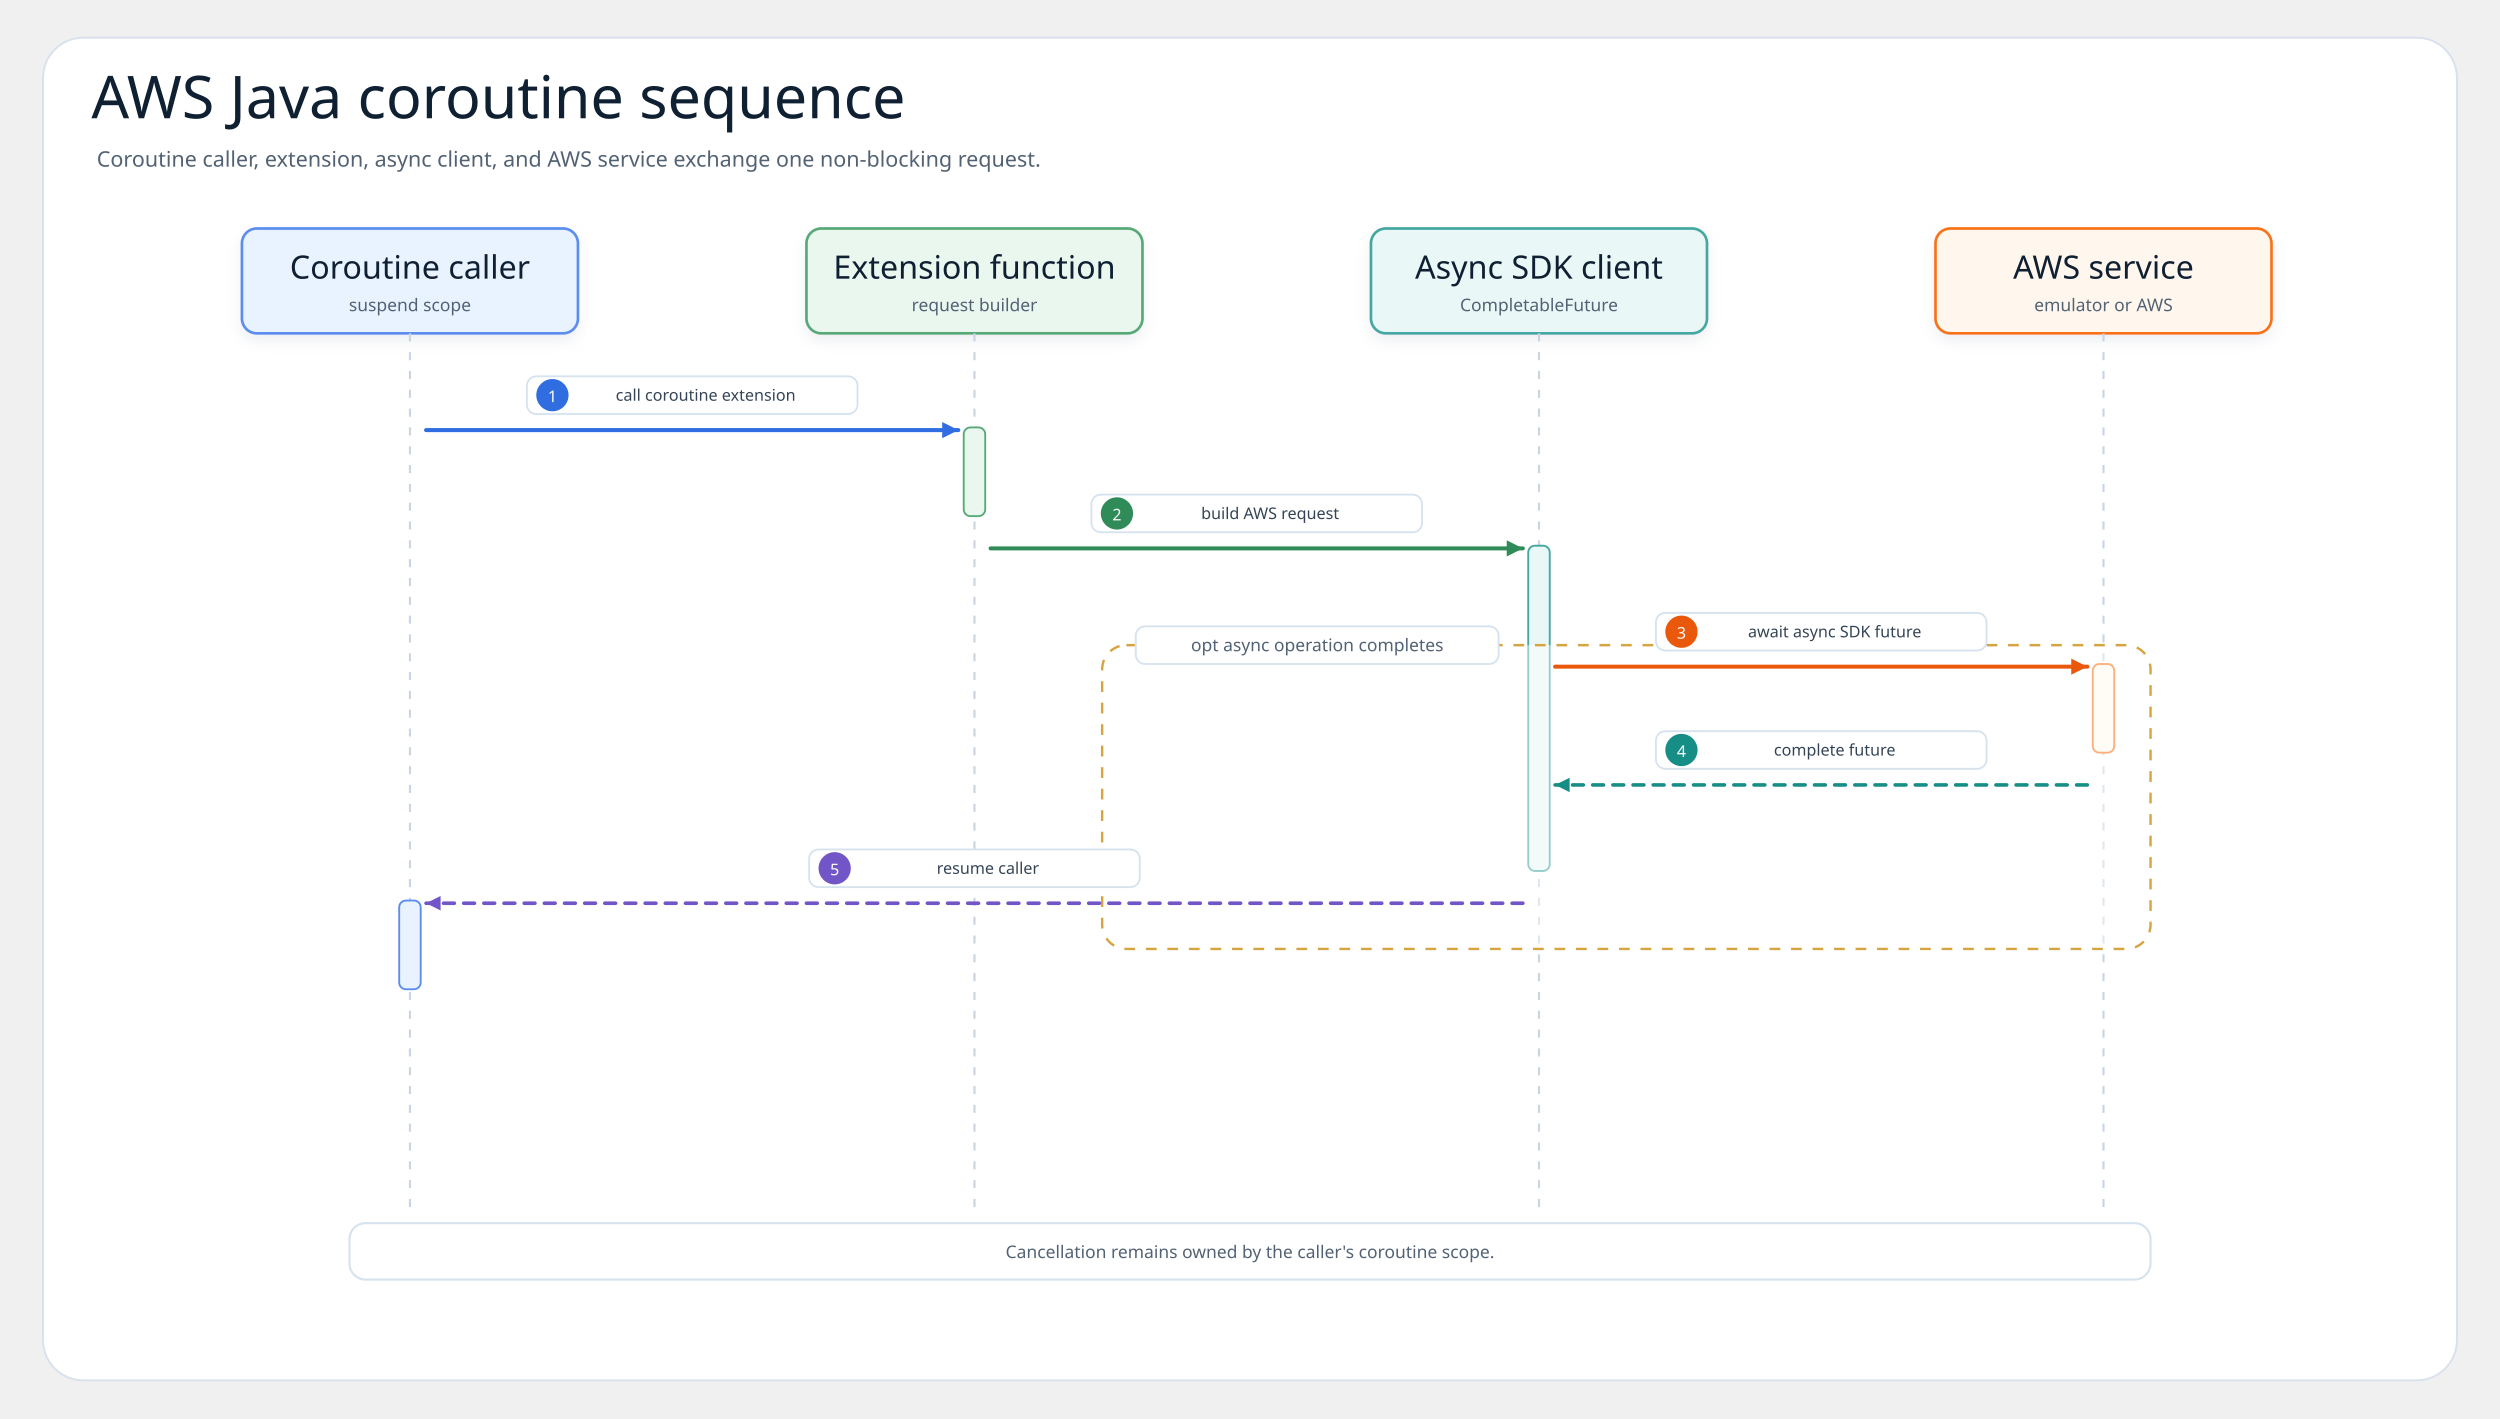
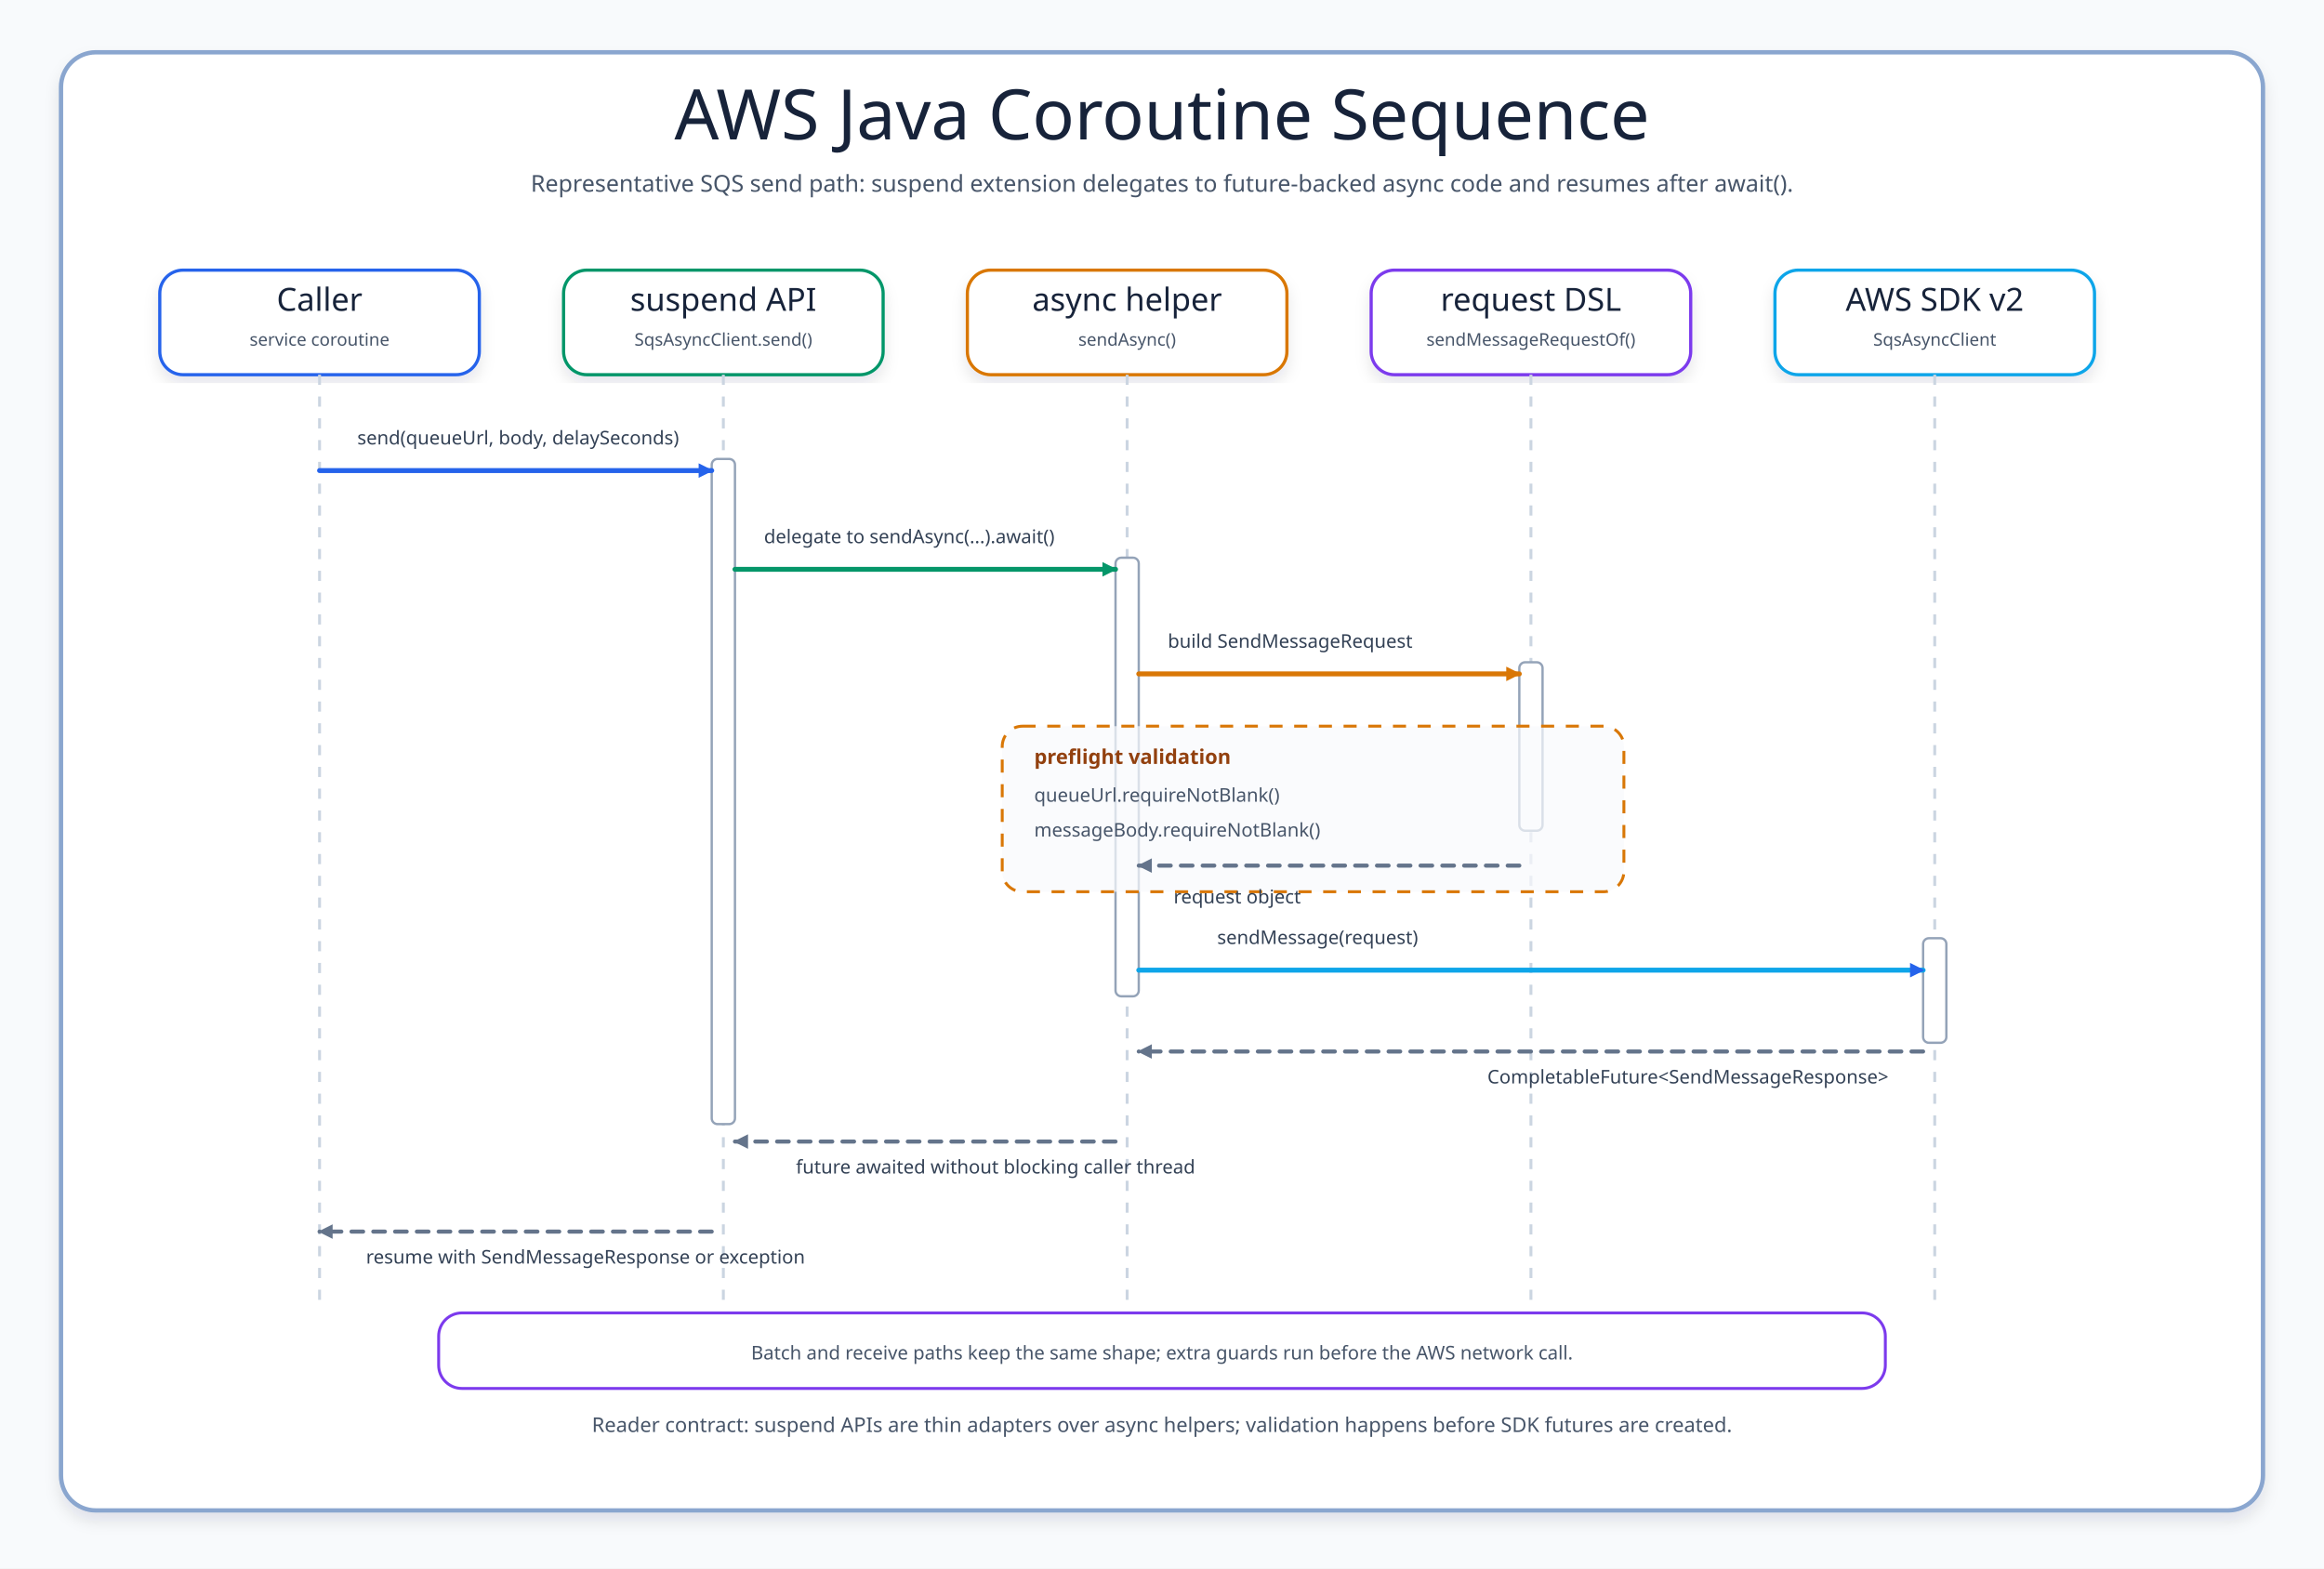
- <svg xmlns="http://www.w3.org/2000/svg" width="1860" height="1055" viewBox="0 0 1860 1055" role="img" aria-label="AWS Java coroutine sequence">
+ <svg xmlns="http://www.w3.org/2000/svg" width="1600" height="1080" viewBox="0 0 1600 1080" role="img" aria-label="AWS Java coroutine sequence">
  <defs>
-     <filter id="shadow" x="-10%" y="-10%" width="120%" height="130%">
-       <feDropShadow dx="0" dy="5" stdDeviation="5" flood-color="#AAB7C6" flood-opacity="0.20" />
+     <filter id="softShadow" x="-8%" y="-8%" width="116%" height="116%">
+       <feDropShadow dx="0" dy="6" stdDeviation="5" flood-color="#0f172a" flood-opacity="0.10" />
    </filter>
+     <marker id="arrowBlue" markerWidth="10" markerHeight="10" refX="9" refY="5" orient="auto" markerUnits="userSpaceOnUse">
+       <path d="M 0 0 L 10 5 L 0 10 Z" fill="#2563eb" />
+     </marker>
+     <marker id="arrowGreen" markerWidth="10" markerHeight="10" refX="9" refY="5" orient="auto" markerUnits="userSpaceOnUse">
+       <path d="M 0 0 L 10 5 L 0 10 Z" fill="#059669" />
+     </marker>
+     <marker id="arrowAmber" markerWidth="10" markerHeight="10" refX="9" refY="5" orient="auto" markerUnits="userSpaceOnUse">
+       <path d="M 0 0 L 10 5 L 0 10 Z" fill="#d97706" />
+     </marker>
+     <marker id="arrowReturn" markerWidth="10" markerHeight="10" refX="9" refY="5" orient="auto" markerUnits="userSpaceOnUse">
+       <path d="M 0 0 L 10 5 L 0 10 Z" fill="#64748b" />
+     </marker>
+     <style>
+       svg{font-family:"Architects Daughter","Comic Mono",ui-sans-serif,system-ui,sans-serif}
+       .canvas{fill:#f8fafc}
+       .frame{fill:#ffffff;stroke:#8aa6cf;stroke-width:3;filter:url(#softShadow)}
+       .title{font-family:"Architects Daughter";font-size:48px;fill:#17233a}
+       .subtitle{font-family:"Comic Mono";font-size:16px;fill:#475569}
+       .participant{fill:#ffffff;stroke-width:2.2;filter:url(#softShadow)}
+       .participantTitle{font-family:"Architects Daughter";font-size:22px;fill:#17233a}
+       .participantText{font-family:"Comic Mono";font-size:12px;fill:#475569}
+       .lifeline{stroke:#cbd5e1;stroke-width:2;stroke-dasharray:7 8}
+       .activation{fill:#ffffff;stroke:#94a3b8;stroke-width:1.6}
+       .message{fill:none;stroke-width:3.4;stroke-linecap:round;stroke-linejoin:round}
+       .return{fill:none;stroke-width:2.8;stroke-linecap:round;stroke-linejoin:round;stroke-dasharray:8 7}
+       .msgText{font-family:"Comic Mono";font-size:13px;fill:#334155}
+       .alt{fill:#f8fafc;fill-opacity:.70;stroke:#d97706;stroke-width:2;stroke-dasharray:9 8}
+       .altTitle{font-family:"Comic Mono";font-size:14px;font-weight:700;fill:#92400e}
+       .note{fill:#ffffff;stroke:#7c3aed;stroke-width:2}
+       .noteText{font-family:"Comic Mono";font-size:13px;fill:#475569}
+       .footerText{font-family:"Comic Mono";font-size:14px;fill:#475569}
+     </style>
  </defs>
-   <style>
-   svg{background:#F5F7FA}
-   .frame{fill:#FFFFFF;stroke:#D9E2EC;stroke-width:1.5}
-   .title{font-family:"Architects Daughter";font-size:34px;fill:#102033}
-   .seqTitle{font-family:"Architects Daughter";font-size:44px;fill:#102033}
-   .seqSubtitle{font-family:"Comic Mono";font-size:16px;fill:#526274}
-   .seqParticipantTitle{font-family:"Architects Daughter";font-size:24px;fill:#102033}
-   .seqParticipantDetail{font-family:"Comic Mono";font-size:13px;fill:#526274}
-   .subtitle,.detail,.tiny,.label{font-family:"Comic Mono";fill:#526274}
-   .subtitle{font-size:14px}
-   .label{font-size:12px;fill:#344456}
-   .card-title{font-family:"Architects Daughter";font-size:20px;fill:#102033}
-   .detail{font-size:13px}
-   .tiny{font-size:10px}
-   .chip{font-family:"Comic Mono";font-size:10px;fill:#243447}
-   .card{stroke-width:2;filter:url(#shadow)}
-   .edge{fill:none;stroke-width:2.4;stroke-linecap:round;stroke-linejoin:round}
-   .seq{fill:none;stroke-width:3;stroke-linecap:round;stroke-linejoin:round}
-   .seqReturn{fill:none;stroke-width:2.7;stroke-linecap:round;stroke-linejoin:round;stroke-dasharray:8 7}
-   .labelPill{fill:#FFFFFF;stroke:#D6E3EF;stroke-width:1.4}
-   .numberBadge{font-family:"Comic Mono";font-size:12px;fill:#FFFFFF}
-   .altBox{fill:#FFFFFF;fill-opacity:.44;stroke:#D6A441;stroke-width:1.8;stroke-dasharray:8 8}
-   .activation{stroke-width:1.4}
-   .footer{fill:#0E2238;stroke:#0E2238}
-   .footer-title{font-family:"Architects Daughter";font-size:16px;fill:#FFFFFF}
-   .footer-detail{font-family:"Comic Mono";font-size:11px;fill:#DDE7F2}
-   .seq-line{stroke:#CBD5E1;stroke-width:1.6;stroke-dasharray:6 8}
-   .bar-label{font-family:"Architects Daughter";font-size:17px;fill:#102033}
- </style>
-   <defs>
-     <marker id="arrow-blue" viewBox="0 0 5 5" markerWidth="5" markerHeight="5" refX="4.5" refY="2.5" orient="auto" markerUnits="strokeWidth">
-       <path d="M 0.5 0.5 L 4.5 2.5 L 0.5 4.5 Z" fill="#2F6DE0" />
-     </marker>
-     <marker id="arrow-green" viewBox="0 0 5 5" markerWidth="5" markerHeight="5" refX="4.5" refY="2.5" orient="auto" markerUnits="strokeWidth">
-       <path d="M 0.5 0.5 L 4.5 2.5 L 0.5 4.5 Z" fill="#2F8B57" />
-     </marker>
-     <marker id="arrow-teal" viewBox="0 0 5 5" markerWidth="5" markerHeight="5" refX="4.5" refY="2.5" orient="auto" markerUnits="strokeWidth">
-       <path d="M 0.5 0.5 L 4.5 2.5 L 0.5 4.5 Z" fill="#168E86" />
-     </marker>
-     <marker id="arrow-amber" viewBox="0 0 5 5" markerWidth="5" markerHeight="5" refX="4.5" refY="2.5" orient="auto" markerUnits="strokeWidth">
-       <path d="M 0.5 0.5 L 4.5 2.5 L 0.5 4.5 Z" fill="#B98518" />
-     </marker>
-     <marker id="arrow-rose" viewBox="0 0 5 5" markerWidth="5" markerHeight="5" refX="4.5" refY="2.5" orient="auto" markerUnits="strokeWidth">
-       <path d="M 0.5 0.5 L 4.5 2.5 L 0.5 4.5 Z" fill="#C74E68" />
-     </marker>
-     <marker id="arrow-violet" viewBox="0 0 5 5" markerWidth="5" markerHeight="5" refX="4.5" refY="2.5" orient="auto" markerUnits="strokeWidth">
-       <path d="M 0.5 0.5 L 4.5 2.5 L 0.5 4.5 Z" fill="#7255C7" />
-     </marker>
-     <marker id="arrow-orange" viewBox="0 0 5 5" markerWidth="5" markerHeight="5" refX="4.5" refY="2.5" orient="auto" markerUnits="strokeWidth">
-       <path d="M 0.5 0.5 L 4.5 2.5 L 0.5 4.5 Z" fill="#EA580C" />
-     </marker>
-     <marker id="arrow-slate" viewBox="0 0 5 5" markerWidth="5" markerHeight="5" refX="4.5" refY="2.5" orient="auto" markerUnits="strokeWidth">
-       <path d="M 0.5 0.5 L 4.5 2.5 L 0.5 4.5 Z" fill="#475569" />
-     </marker>
-   </defs>
-   <rect x="32" y="28" width="1796" height="999" rx="30" class="frame" />
-   <text class="seqTitle" x="68" y="88">AWS Java coroutine sequence</text>
-   <text class="seqSubtitle" x="72" y="124">Coroutine caller, extension, async client, and AWS service exchange one non-blocking request.</text>
-   <rect class="card" x="180.0" y="170.0" width="250.0" height="78.0" rx="11" fill="#E8F3FF" stroke="#5B8DEF" />
-   <text class="seqParticipantTitle" x="305.0" y="199.0" text-anchor="middle" dominant-baseline="middle">Coroutine caller</text>
-   <text class="seqParticipantDetail" x="305.0" y="227.0" text-anchor="middle" dominant-baseline="middle">suspend scope</text>
-   <line class="seq-line" x1="305.0" y1="248.0" x2="305.0" y2="900.0" />
-   <rect class="card" x="600.0" y="170.0" width="250.0" height="78.0" rx="11" fill="#EAF7EF" stroke="#58A978" />
-   <text class="seqParticipantTitle" x="725.0" y="199.0" text-anchor="middle" dominant-baseline="middle">Extension function</text>
-   <text class="seqParticipantDetail" x="725.0" y="227.0" text-anchor="middle" dominant-baseline="middle">request builder</text>
-   <line class="seq-line" x1="725.0" y1="248.0" x2="725.0" y2="900.0" />
-   <rect class="card" x="1020.0" y="170.0" width="250.0" height="78.0" rx="11" fill="#E9F7F6" stroke="#45A7A1" />
-   <text class="seqParticipantTitle" x="1145.0" y="199.0" text-anchor="middle" dominant-baseline="middle">Async SDK client</text>
-   <text class="seqParticipantDetail" x="1145.0" y="227.0" text-anchor="middle" dominant-baseline="middle">CompletableFuture</text>
-   <line class="seq-line" x1="1145.0" y1="248.0" x2="1145.0" y2="900.0" />
-   <rect class="card" x="1440.0" y="170.0" width="250.0" height="78.0" rx="11" fill="#FFF7ED" stroke="#F97316" />
-   <text class="seqParticipantTitle" x="1565.0" y="199.0" text-anchor="middle" dominant-baseline="middle">AWS service</text>
-   <text class="seqParticipantDetail" x="1565.0" y="227.0" text-anchor="middle" dominant-baseline="middle">emulator or AWS</text>
-   <line class="seq-line" x1="1565.0" y1="248.0" x2="1565.0" y2="900.0" />
-   <rect class="activation" x="717.0" y="318.0" width="16" height="66.0" rx="5" fill="#EAF7EF" stroke="#58A978" />
-   <rect class="activation" x="1137.0" y="406.0" width="16" height="242.0" rx="5" fill="#E9F7F6" stroke="#45A7A1" />
-   <rect class="activation" x="1557.0" y="494.0" width="16" height="66.0" rx="5" fill="#FFF7ED" stroke="#F97316" />
-   <rect class="activation" x="297.0" y="670.0" width="16" height="66.0" rx="5" fill="#E8F3FF" stroke="#5B8DEF" />
-   <rect class="altBox" x="820" y="480" width="780" height="226" rx="18" />
-   <rect class="labelPill" x="845" y="466" width="270" height="28" rx="7" />
-   <text class="detail" x="980" y="480" text-anchor="middle" dominant-baseline="middle">opt async operation completes</text>
-   <path class="seq" d="M 317.0 320.0 L 713.0 320.0" stroke="#2F6DE0" marker-end="url(#arrow-blue)" />
-   <rect class="labelPill" x="392.0" y="280.0" width="246" height="28" rx="7" />
-   <circle cx="411.0" cy="294.0" r="12" fill="#2F6DE0" />
-   <text class="numberBadge" x="411.0" y="295.0" text-anchor="middle" dominant-baseline="middle">1</text>
-   <text class="label" x="525.0" y="294.0" text-anchor="middle" dominant-baseline="middle">call coroutine extension</text>
-   <path class="seq" d="M 737.0 408.0 L 1133.0 408.0" stroke="#2F8B57" marker-end="url(#arrow-green)" />
-   <rect class="labelPill" x="812.0" y="368.0" width="246" height="28" rx="7" />
-   <circle cx="831.0" cy="382.0" r="12" fill="#2F8B57" />
-   <text class="numberBadge" x="831.0" y="383.0" text-anchor="middle" dominant-baseline="middle">2</text>
-   <text class="label" x="945.0" y="382.0" text-anchor="middle" dominant-baseline="middle">build AWS request</text>
-   <path class="seq" d="M 1157.0 496.0 L 1553.0 496.0" stroke="#EA580C" marker-end="url(#arrow-orange)" />
-   <rect class="labelPill" x="1232.0" y="456.0" width="246" height="28" rx="7" />
-   <circle cx="1251.0" cy="470.0" r="12" fill="#EA580C" />
-   <text class="numberBadge" x="1251.0" y="471.0" text-anchor="middle" dominant-baseline="middle">3</text>
-   <text class="label" x="1365.0" y="470.0" text-anchor="middle" dominant-baseline="middle">await async SDK future</text>
-   <path class="seqReturn" d="M 1553.0 584.0 L 1157.0 584.0" stroke="#168E86" marker-end="url(#arrow-teal)" />
-   <rect class="labelPill" x="1232.0" y="544.0" width="246" height="28" rx="7" />
-   <circle cx="1251.0" cy="558.0" r="12" fill="#168E86" />
-   <text class="numberBadge" x="1251.0" y="559.0" text-anchor="middle" dominant-baseline="middle">4</text>
-   <text class="label" x="1365.0" y="558.0" text-anchor="middle" dominant-baseline="middle">complete future</text>
-   <path class="seqReturn" d="M 1133.0 672.0 L 317.0 672.0" stroke="#7255C7" marker-end="url(#arrow-violet)" />
-   <rect class="labelPill" x="602.0" y="632.0" width="246" height="28" rx="7" />
-   <circle cx="621.0" cy="646.0" r="12" fill="#7255C7" />
-   <text class="numberBadge" x="621.0" y="647.0" text-anchor="middle" dominant-baseline="middle">5</text>
-   <text class="label" x="735.0" y="646.0" text-anchor="middle" dominant-baseline="middle">resume caller</text>
-   <rect x="260" y="910" width="1340" height="42" rx="12" fill="#FFFFFF" stroke="#D6E3EF" stroke-width="1.6" />
-   <text class="detail" x="930.0" y="936" text-anchor="middle">Cancellation remains owned by the caller's coroutine scope.</text>
+   <rect class="canvas" width="1600" height="1080" />
+   <rect class="frame" x="42" y="36" width="1516" height="1004" rx="24" />
+   <text class="title" x="800" y="96" text-anchor="middle">AWS Java Coroutine Sequence</text>
+   <text class="subtitle" x="800" y="132" text-anchor="middle">Representative SQS send path: suspend extension delegates to future-backed async code and resumes after await().</text>
+   <g id="participants">
+     <rect class="participant" x="110" y="186" width="220" height="72" rx="16" stroke="#2563eb" />
+     <text class="participantTitle" x="220" y="214" text-anchor="middle">Caller</text>
+     <text class="participantText" x="220" y="238" text-anchor="middle">service coroutine</text>
+     <rect class="participant" x="388" y="186" width="220" height="72" rx="16" stroke="#059669" />
+     <text class="participantTitle" x="498" y="214" text-anchor="middle">suspend API</text>
+     <text class="participantText" x="498" y="238" text-anchor="middle">SqsAsyncClient.send()</text>
+     <rect class="participant" x="666" y="186" width="220" height="72" rx="16" stroke="#d97706" />
+     <text class="participantTitle" x="776" y="214" text-anchor="middle">async helper</text>
+     <text class="participantText" x="776" y="238" text-anchor="middle">sendAsync()</text>
+     <rect class="participant" x="944" y="186" width="220" height="72" rx="16" stroke="#7c3aed" />
+     <text class="participantTitle" x="1054" y="214" text-anchor="middle">request DSL</text>
+     <text class="participantText" x="1054" y="238" text-anchor="middle">sendMessageRequestOf()</text>
+     <rect class="participant" x="1222" y="186" width="220" height="72" rx="16" stroke="#0ea5e9" />
+     <text class="participantTitle" x="1332" y="214" text-anchor="middle">AWS SDK v2</text>
+     <text class="participantText" x="1332" y="238" text-anchor="middle">SqsAsyncClient</text>
+   </g>
+   <line class="lifeline" x1="220" y1="258" x2="220" y2="902" />
+   <line class="lifeline" x1="498" y1="258" x2="498" y2="902" />
+   <line class="lifeline" x1="776" y1="258" x2="776" y2="902" />
+   <line class="lifeline" x1="1054" y1="258" x2="1054" y2="902" />
+   <line class="lifeline" x1="1332" y1="258" x2="1332" y2="902" />
+   <rect class="activation" x="490" y="316" width="16" height="458" rx="4" />
+   <rect class="activation" x="768" y="384" width="16" height="302" rx="4" />
+   <rect class="activation" x="1046" y="456" width="16" height="116" rx="4" />
+   <rect class="activation" x="1324" y="646" width="16" height="72" rx="4" />
+   <path class="message" d="M 220 324 L 490 324" stroke="#2563eb" marker-end="url(#arrowBlue)" />
+   <text class="msgText" x="246" y="306">send(queueUrl, body, delaySeconds)</text>
+   <path class="message" d="M 506 392 L 768 392" stroke="#059669" marker-end="url(#arrowGreen)" />
+   <text class="msgText" x="526" y="374">delegate to sendAsync(...).await()</text>
+   <path class="message" d="M 784 464 L 1046 464" stroke="#d97706" marker-end="url(#arrowAmber)" />
+   <text class="msgText" x="804" y="446">build SendMessageRequest</text>
+   <rect class="alt" x="690" y="500" width="428" height="114" rx="14" />
+   <text class="altTitle" x="712" y="526">preflight validation</text>
+   <text class="noteText" x="712" y="552">queueUrl.requireNotBlank()</text>
+   <text class="noteText" x="712" y="576">messageBody.requireNotBlank()</text>
+   <path class="return" d="M 1046 596 L 784 596" stroke="#64748b" marker-end="url(#arrowReturn)" />
+   <text class="msgText" x="808" y="622">request object</text>
+   <path class="message" d="M 784 668 L 1324 668" stroke="#0ea5e9" marker-end="url(#arrowBlue)" />
+   <text class="msgText" x="838" y="650">sendMessage(request)</text>
+   <path class="return" d="M 1324 724 L 784 724" stroke="#64748b" marker-end="url(#arrowReturn)" />
+   <text class="msgText" x="1024" y="746">CompletableFuture&lt;SendMessageResponse&gt;</text>
+   <path class="return" d="M 768 786 L 506 786" stroke="#64748b" marker-end="url(#arrowReturn)" />
+   <text class="msgText" x="548" y="808">future awaited without blocking caller thread</text>
+   <path class="return" d="M 490 848 L 220 848" stroke="#64748b" marker-end="url(#arrowReturn)" />
+   <text class="msgText" x="252" y="870">resume with SendMessageResponse or exception</text>
+   <rect class="note" x="302" y="904" width="996" height="52" rx="16" />
+   <text class="noteText" x="800" y="936" text-anchor="middle">Batch and receive paths keep the same shape; extra guards run before the AWS network call.</text>
+   <text class="footerText" x="800" y="986" text-anchor="middle">Reader contract: suspend APIs are thin adapters over async helpers; validation happens before SDK futures are created.</text>
</svg>
